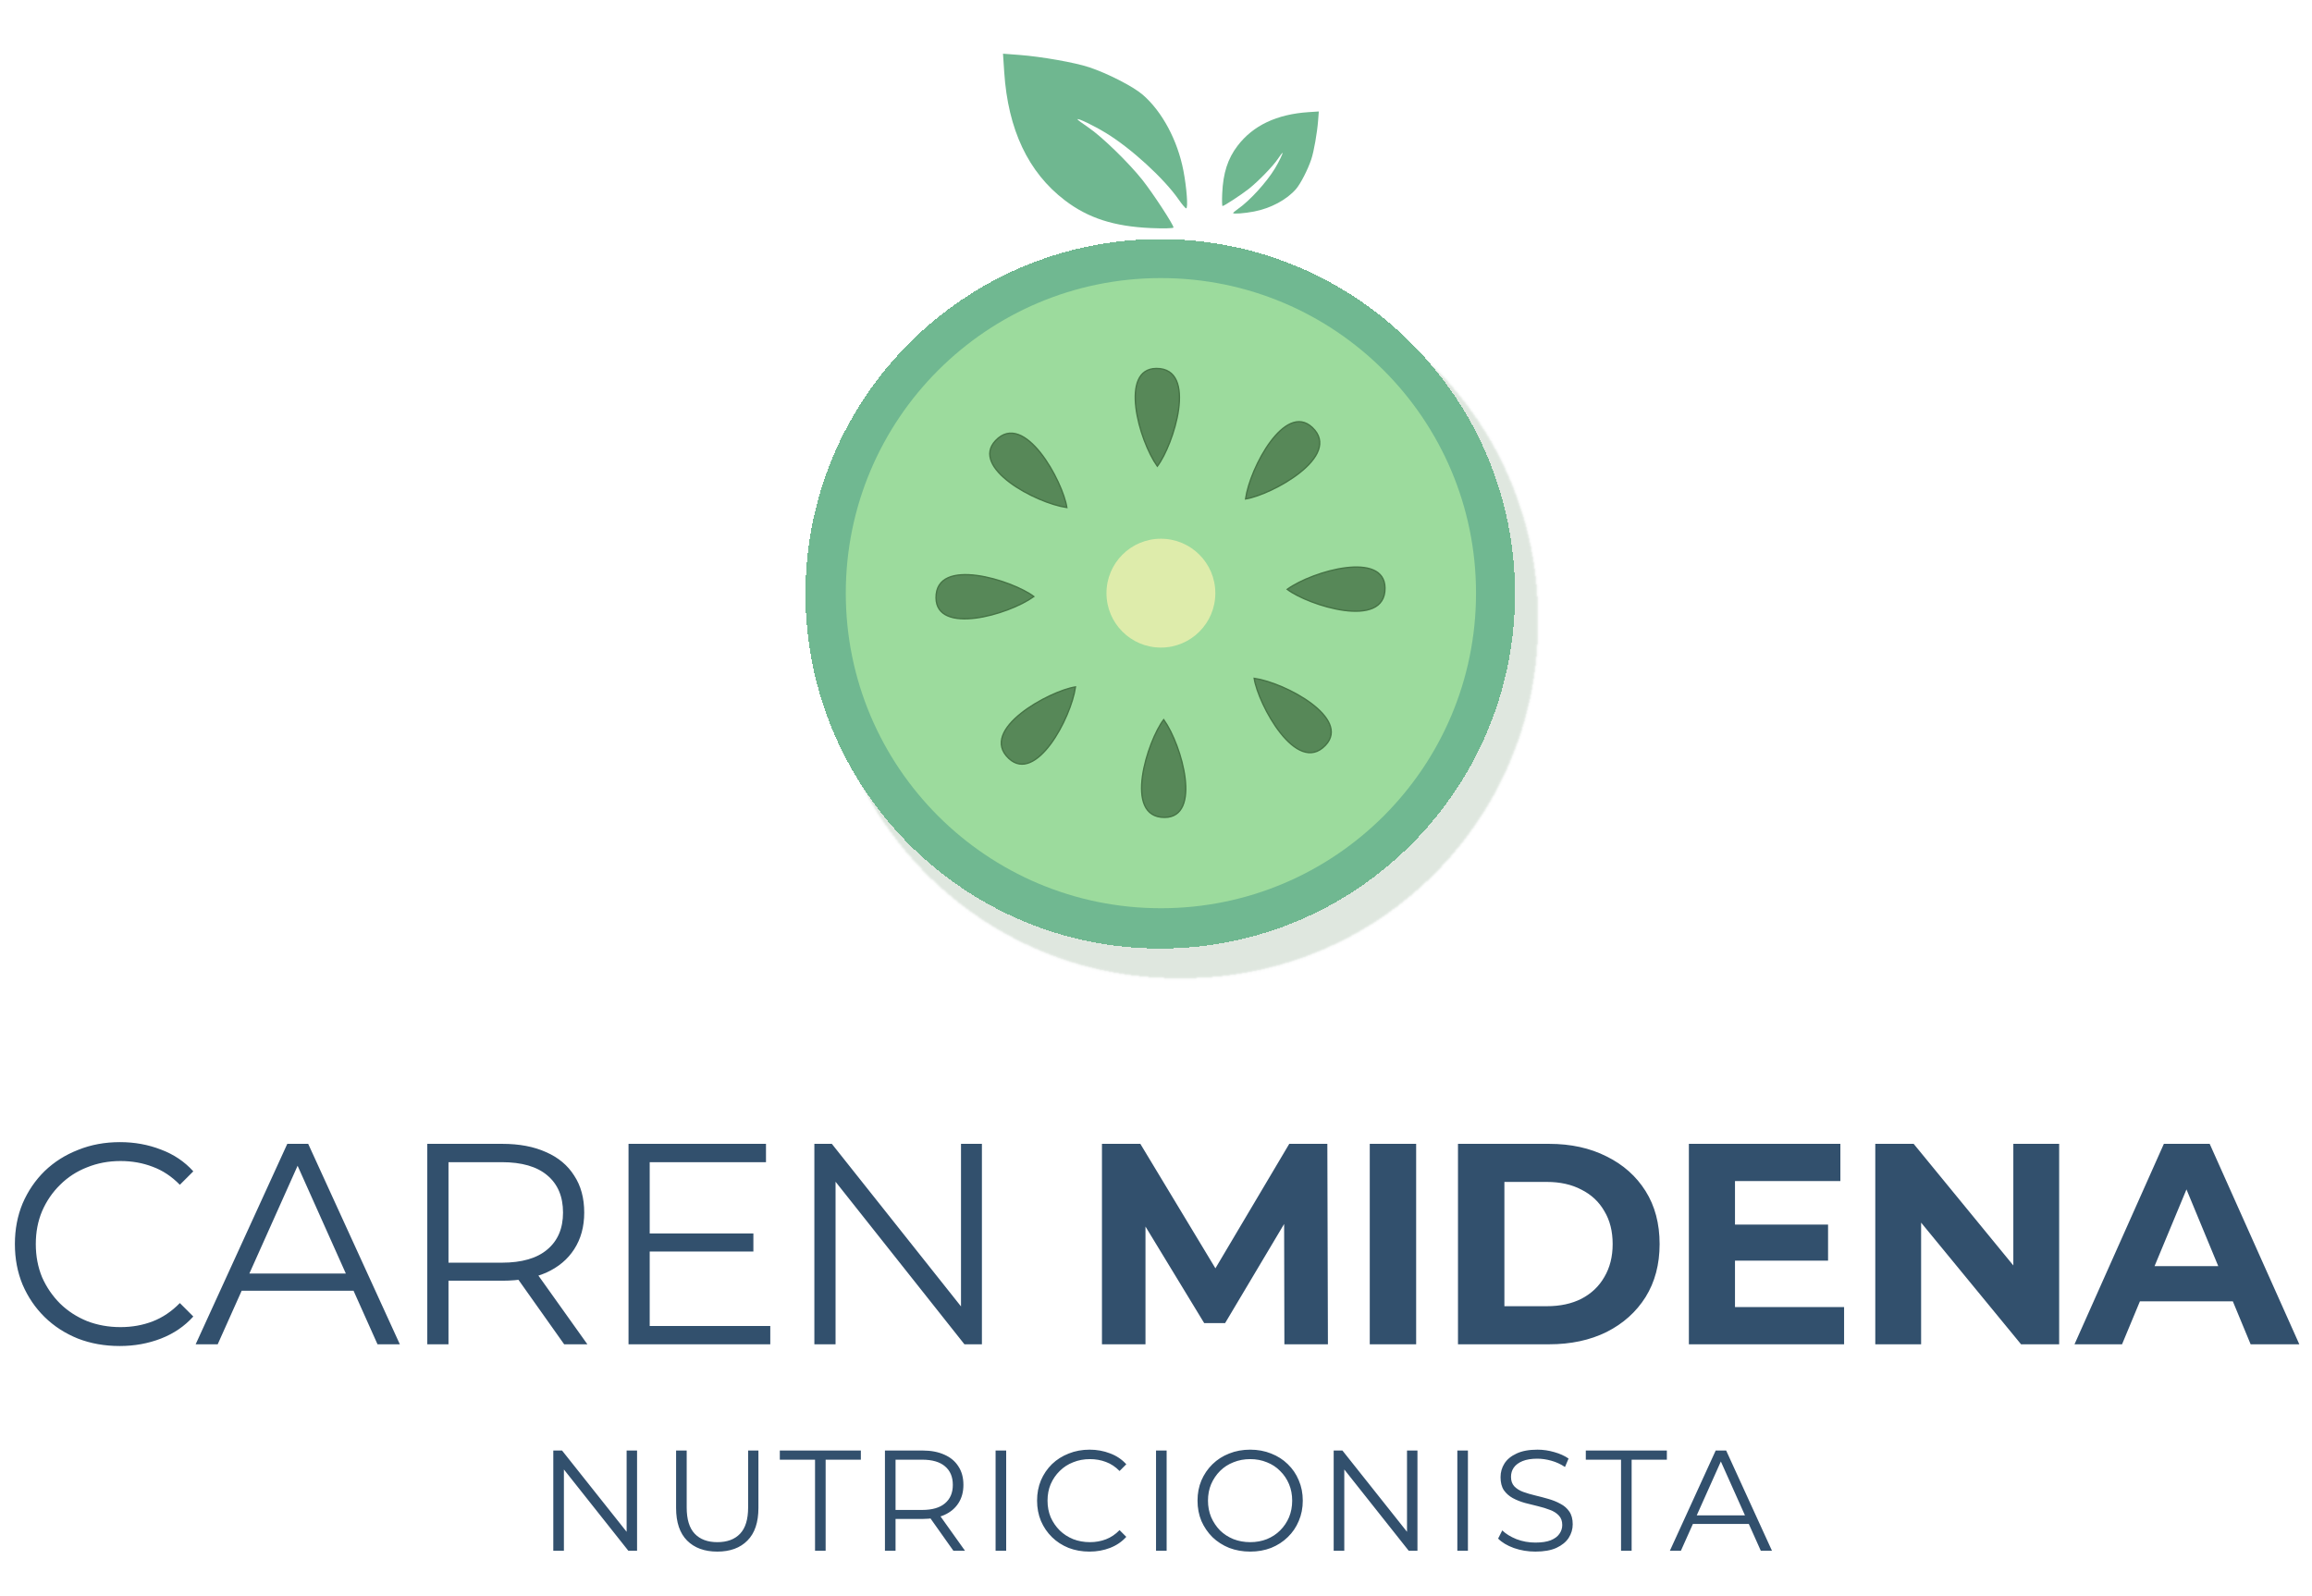
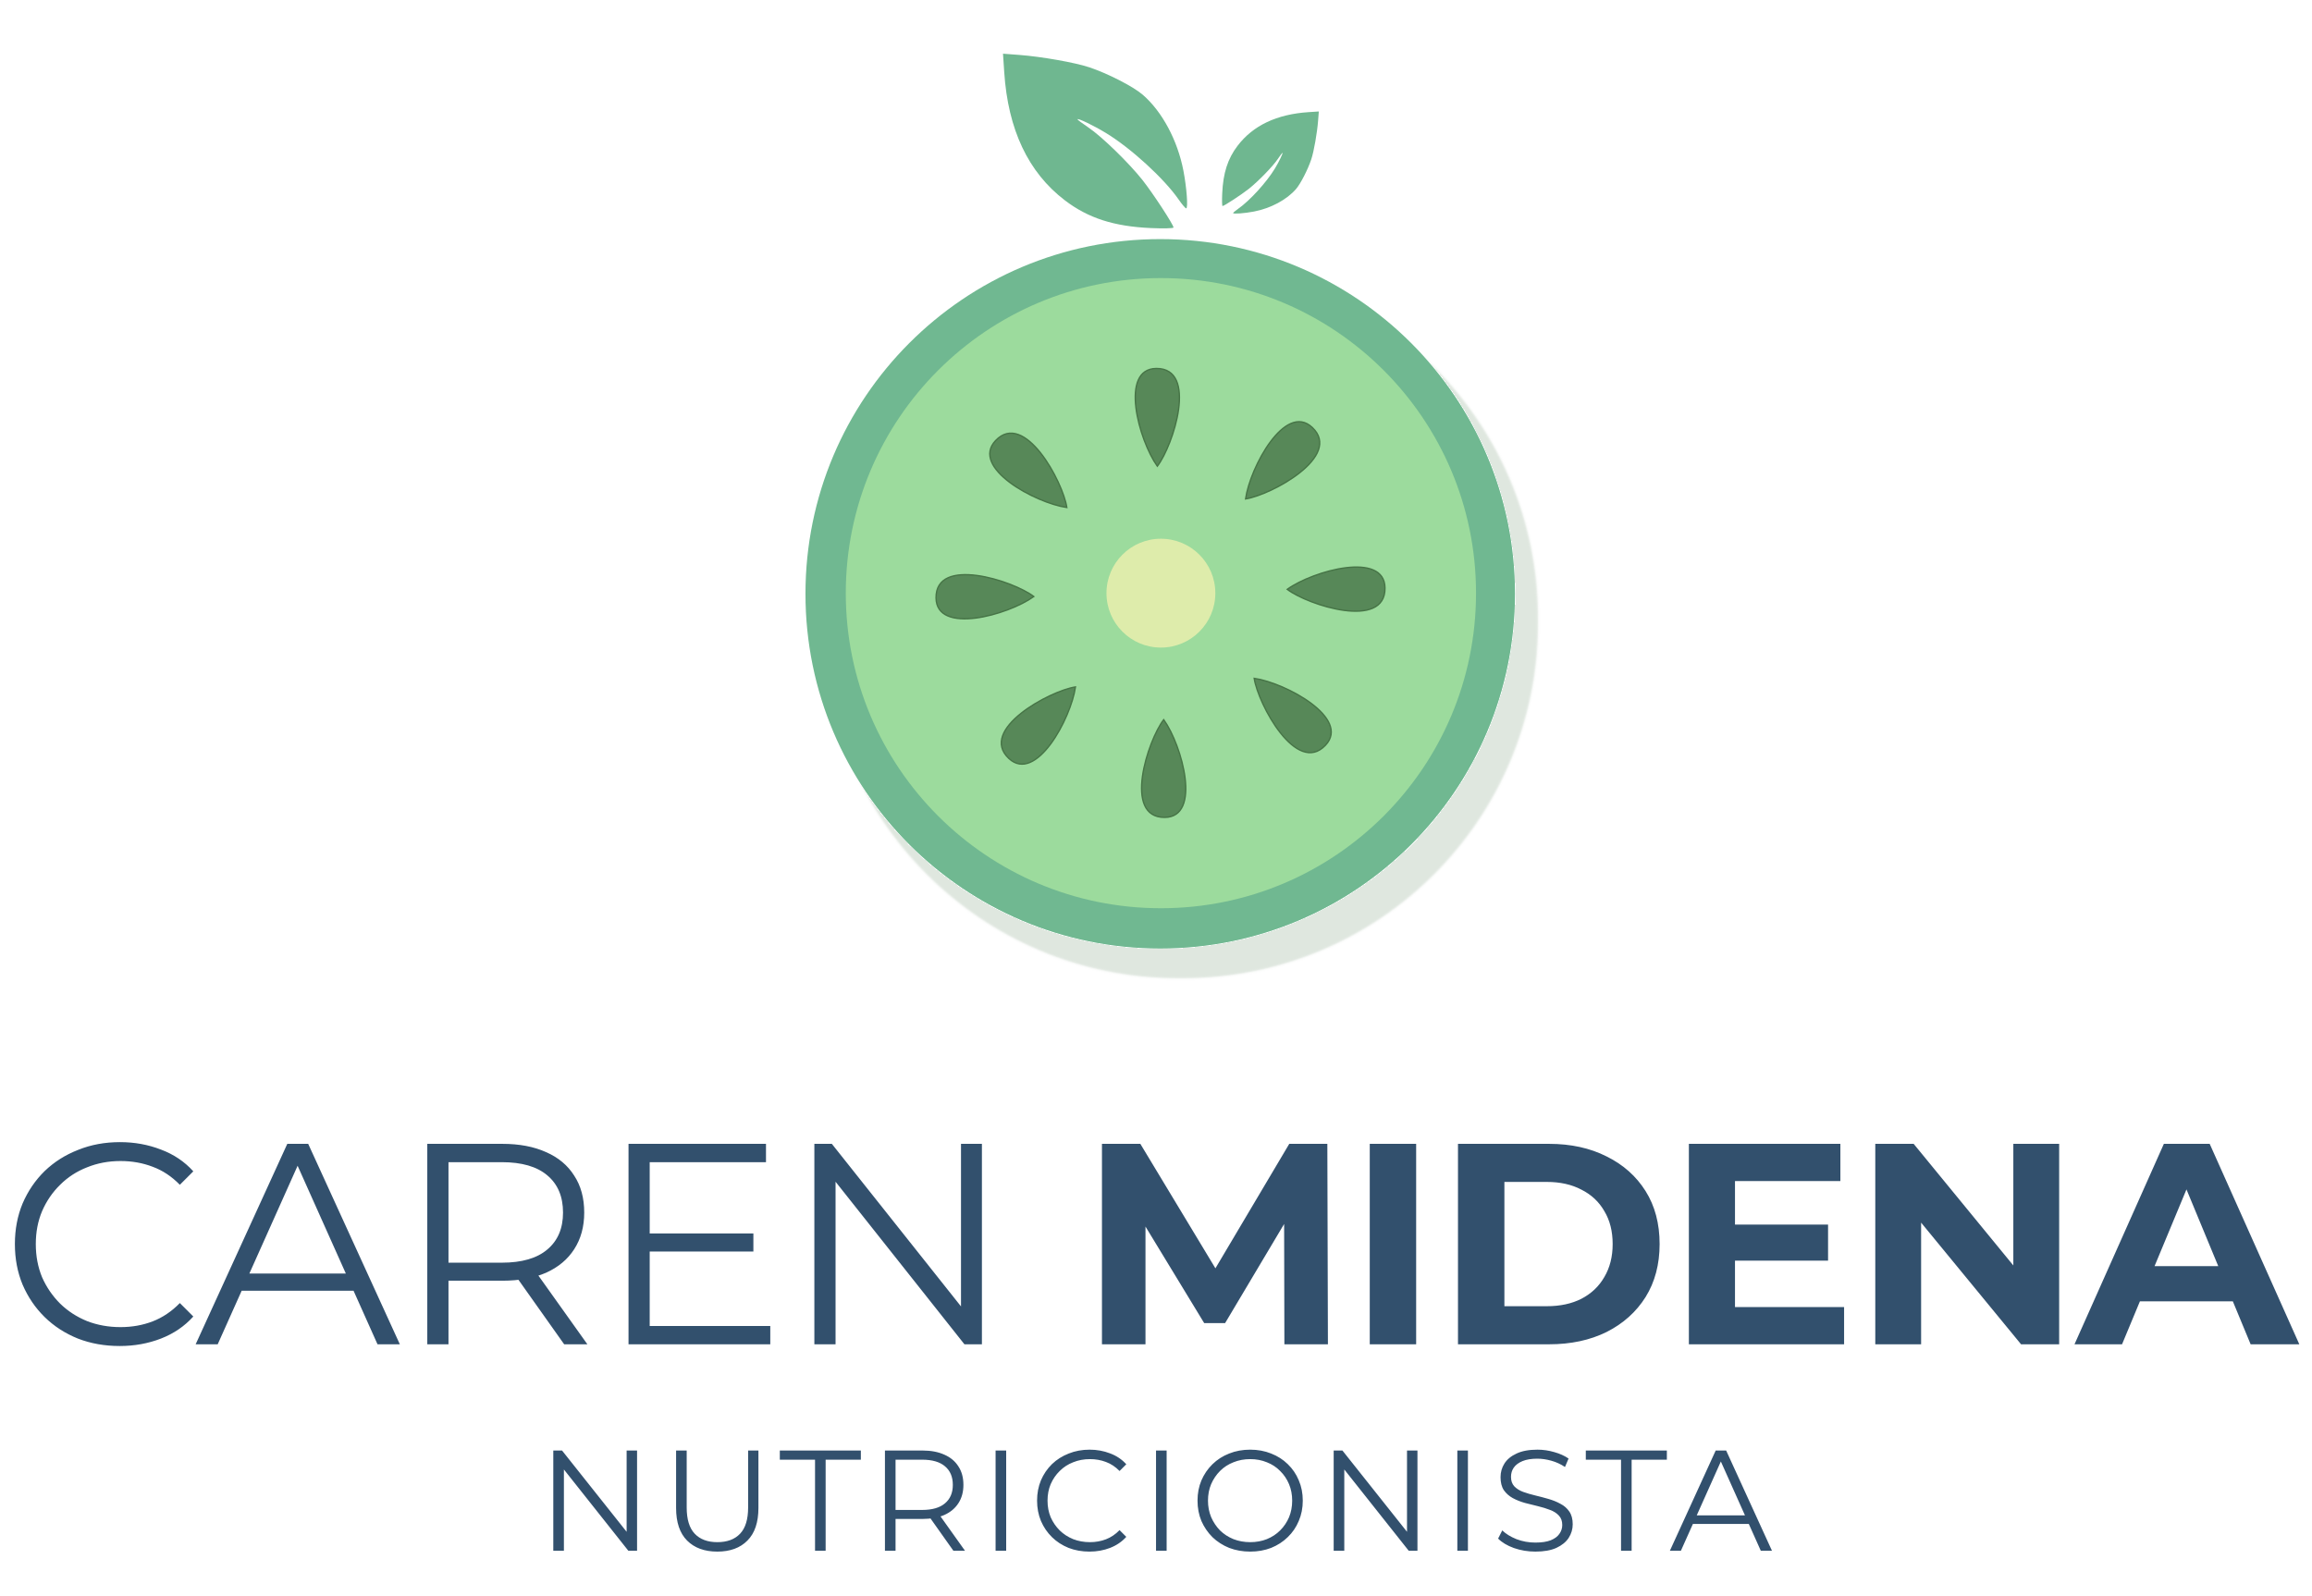
<svg xmlns="http://www.w3.org/2000/svg" width="155" height="107" viewBox="0 0 155 107" fill="none">
  <path d="M71.385 13.428C68.932 11.553 67.579 8.69 67.325 4.839L67.243 3.6L68.346 3.684C69.826 3.797 72.07 4.193 73.014 4.508C74.266 4.925 75.969 5.798 76.609 6.351C77.912 7.476 78.946 9.407 79.339 11.449C79.559 12.594 79.66 13.97 79.523 13.97C79.471 13.97 79.247 13.707 79.024 13.385C78.048 11.975 75.828 9.942 74.145 8.918C73.313 8.412 72.235 7.895 72.235 8.001C72.235 8.03 72.566 8.277 72.97 8.549C73.865 9.154 75.658 10.895 76.586 12.062C77.284 12.941 78.674 15.065 78.674 15.255C78.674 15.312 77.991 15.329 77.157 15.292C74.68 15.183 72.947 14.623 71.385 13.428Z" fill="#6FB790" />
  <path d="M82.971 9.772C84.01 8.411 85.596 7.66 87.728 7.519L88.415 7.474L88.368 8.086C88.305 8.907 88.086 10.152 87.912 10.676C87.681 11.37 87.197 12.314 86.891 12.67C86.267 13.393 85.198 13.966 84.067 14.184C83.433 14.306 82.671 14.362 82.671 14.287C82.671 14.258 82.817 14.133 82.995 14.009C83.776 13.468 84.902 12.236 85.469 11.303C85.749 10.841 86.036 10.243 85.977 10.243C85.961 10.243 85.824 10.427 85.673 10.651C85.339 11.148 84.374 12.142 83.728 12.657C83.241 13.044 82.064 13.815 81.96 13.815C81.928 13.815 81.918 13.437 81.939 12.974C81.999 11.6 82.309 10.638 82.971 9.772Z" fill="#6FB790" />
  <g filter="url(#filter0_d_78_6513)">
-     <circle cx="77.784" cy="39.816" r="23.784" fill="#5BAD81" fill-opacity="0.87" shape-rendering="crispEdges" />
+     <circle cx="77.784" cy="39.816" r="23.784" fill="#5BAD81" fill-opacity="0.87" shape-rendering="geometricPrecision" />
  </g>
  <circle cx="77.829" cy="39.771" r="21.126" fill="#A3E09F" fill-opacity="0.87" />
  <circle cx="77.829" cy="39.771" r="3.649" fill="#E8EFAD" fill-opacity="0.87" />
  <path d="M69.308 39.998C67.912 38.931 62.723 37.269 62.754 40.089C62.782 42.569 67.553 41.254 69.308 39.998Z" fill="#578858" stroke="#467446" stroke-width="0.09" />
  <path d="M86.298 39.514C87.694 40.58 92.883 42.242 92.851 39.423C92.824 36.943 88.052 38.258 86.298 39.514Z" fill="#578858" stroke="#467446" stroke-width="0.09" />
  <path d="M77.589 31.26C78.66 29.868 80.339 24.684 77.52 24.706C75.039 24.726 76.339 29.502 77.589 31.26Z" fill="#578858" stroke="#467446" stroke-width="0.09" />
  <path d="M78.017 48.252C76.946 49.645 75.266 54.828 78.086 54.806C80.567 54.786 79.267 50.011 78.017 48.252Z" fill="#578858" stroke="#467446" stroke-width="0.09" />
  <path d="M84.083 45.481C84.347 47.218 86.926 52.018 88.862 49.967C90.564 48.163 86.218 45.796 84.083 45.481Z" fill="#578858" stroke="#467446" stroke-width="0.09" />
  <path d="M71.522 34.03C71.258 32.293 68.679 27.494 66.744 29.544C65.041 31.348 69.388 33.715 71.522 34.03Z" fill="#578858" stroke="#467446" stroke-width="0.09" />
  <path d="M72.101 46.058C70.365 46.328 65.576 48.926 67.634 50.853C69.444 52.549 71.794 48.194 72.101 46.058Z" fill="#578858" stroke="#467446" stroke-width="0.09" />
  <path d="M83.504 33.453C85.24 33.183 90.03 30.585 87.972 28.658C86.161 26.962 83.811 31.318 83.504 33.453Z" fill="#578858" stroke="#467446" stroke-width="0.09" />
  <path d="M8.026 90.25C7.014 90.25 6.08 90.084 5.222 89.751C4.365 89.405 3.622 88.925 2.995 88.311C2.368 87.696 1.875 86.973 1.517 86.141C1.171 85.309 0.998 84.4 0.998 83.415C0.998 82.429 1.171 81.52 1.517 80.688C1.875 79.856 2.368 79.133 2.995 78.519C3.635 77.904 4.384 77.431 5.242 77.098C6.099 76.752 7.034 76.58 8.045 76.58C9.018 76.58 9.933 76.746 10.79 77.079C11.648 77.399 12.371 77.885 12.96 78.538L12.057 79.44C11.507 78.877 10.899 78.474 10.233 78.231C9.568 77.975 8.851 77.847 8.083 77.847C7.277 77.847 6.528 77.988 5.837 78.269C5.146 78.538 4.544 78.928 4.032 79.44C3.52 79.94 3.117 80.528 2.822 81.207C2.541 81.872 2.4 82.608 2.4 83.415C2.4 84.221 2.541 84.964 2.822 85.642C3.117 86.308 3.52 86.896 4.032 87.408C4.544 87.908 5.146 88.298 5.837 88.58C6.528 88.848 7.277 88.983 8.083 88.983C8.851 88.983 9.568 88.855 10.233 88.599C10.899 88.343 11.507 87.933 12.057 87.37L12.96 88.272C12.371 88.925 11.648 89.418 10.79 89.751C9.933 90.084 9.011 90.25 8.026 90.25ZM13.117 90.135L19.261 76.695H20.662L26.806 90.135H25.309L19.664 77.52H20.24L14.595 90.135H13.117ZM15.536 86.544L15.958 85.392H23.773L24.195 86.544H15.536ZM28.646 90.135V76.695H33.676C34.815 76.695 35.794 76.88 36.614 77.252C37.433 77.61 38.06 78.135 38.495 78.826C38.943 79.504 39.167 80.33 39.167 81.303C39.167 82.25 38.943 83.069 38.495 83.76C38.06 84.439 37.433 84.964 36.614 85.335C35.794 85.693 34.815 85.872 33.676 85.872H29.433L30.067 85.22V90.135H28.646ZM37.823 90.135L34.367 85.258H35.903L39.379 90.135H37.823ZM30.067 85.335L29.433 84.663H33.638C34.982 84.663 35.999 84.368 36.691 83.78C37.395 83.191 37.746 82.365 37.746 81.303C37.746 80.228 37.395 79.396 36.691 78.807C35.999 78.218 34.982 77.924 33.638 77.924H29.433L30.067 77.252V85.335ZM43.404 82.704H50.508V83.914H43.404V82.704ZM43.557 88.906H51.641V90.135H42.137V76.695H51.353V77.924H43.557V88.906ZM54.596 90.135V76.695H55.768L65.041 88.368H64.427V76.695H65.829V90.135H64.657L55.403 78.461H56.017V90.135H54.596ZM73.877 90.135V76.695H76.45L82.171 86.18H80.808L86.434 76.695H88.987L89.026 90.135H86.107L86.088 81.168H86.626L82.133 88.714H80.731L76.143 81.168H76.795V90.135H73.877ZM91.831 90.135V76.695H94.941V90.135H91.831ZM97.746 90.135V76.695H103.852C105.311 76.695 106.598 76.976 107.711 77.54C108.825 78.09 109.695 78.864 110.323 79.863C110.95 80.861 111.263 82.045 111.263 83.415C111.263 84.772 110.95 85.956 110.323 86.967C109.695 87.965 108.825 88.746 107.711 89.309C106.598 89.86 105.311 90.135 103.852 90.135H97.746ZM100.857 87.581H103.699C104.595 87.581 105.369 87.415 106.022 87.082C106.687 86.736 107.199 86.25 107.558 85.623C107.929 84.996 108.115 84.26 108.115 83.415C108.115 82.557 107.929 81.821 107.558 81.207C107.199 80.58 106.687 80.1 106.022 79.767C105.369 79.421 104.595 79.248 103.699 79.248H100.857V87.581ZM116.086 82.109H122.556V84.528H116.086V82.109ZM116.316 87.639H123.631V90.135H113.225V76.695H123.382V79.191H116.316V87.639ZM125.722 90.135V76.695H128.295L136.225 86.372H134.977V76.695H138.049V90.135H135.495L127.546 80.458H128.794V90.135H125.722ZM139.078 90.135L145.069 76.695H148.141L154.15 90.135H150.886L145.971 78.269H147.2L142.265 90.135H139.078ZM142.073 87.255L142.899 84.893H149.811L150.656 87.255H142.073Z" fill="#32506D" />
  <path d="M37.094 103.978V97.257H37.68L42.317 103.094H42.01V97.257H42.71V103.978H42.125L37.498 98.141H37.805V103.978H37.094ZM48.091 104.035C47.233 104.035 46.558 103.789 46.065 103.296C45.573 102.803 45.326 102.074 45.326 101.107V97.257H46.037V101.078C46.037 101.872 46.216 102.458 46.574 102.835C46.933 103.213 47.438 103.402 48.091 103.402C48.75 103.402 49.259 103.213 49.617 102.835C49.976 102.458 50.155 101.872 50.155 101.078V97.257H50.846V101.107C50.846 102.074 50.6 102.803 50.107 103.296C49.621 103.789 48.949 104.035 48.091 104.035ZM54.641 103.978V97.872H52.28V97.257H57.713V97.872H55.352V103.978H54.641ZM59.328 103.978V97.257H61.843C62.413 97.257 62.903 97.35 63.312 97.536C63.722 97.715 64.035 97.978 64.253 98.323C64.477 98.662 64.589 99.075 64.589 99.561C64.589 100.035 64.477 100.445 64.253 100.79C64.035 101.13 63.722 101.392 63.312 101.578C62.903 101.757 62.413 101.846 61.843 101.846H59.722L60.039 101.52V103.978H59.328ZM63.917 103.978L62.189 101.539H62.957L64.695 103.978H63.917ZM60.039 101.578L59.722 101.242H61.824C62.496 101.242 63.005 101.094 63.351 100.8C63.703 100.506 63.879 100.093 63.879 99.561C63.879 99.024 63.703 98.608 63.351 98.314C63.005 98.019 62.496 97.872 61.824 97.872H59.722L60.039 97.536V101.578ZM66.746 103.978V97.257H67.456V103.978H66.746ZM73.041 104.035C72.535 104.035 72.068 103.952 71.639 103.786C71.21 103.613 70.839 103.373 70.526 103.066C70.212 102.758 69.966 102.397 69.787 101.981C69.614 101.565 69.527 101.11 69.527 100.618C69.527 100.125 69.614 99.67 69.787 99.254C69.966 98.838 70.212 98.477 70.526 98.169C70.846 97.862 71.22 97.626 71.649 97.459C72.078 97.286 72.545 97.2 73.05 97.2C73.537 97.2 73.995 97.283 74.423 97.45C74.852 97.609 75.214 97.853 75.508 98.179L75.057 98.63C74.782 98.349 74.478 98.147 74.145 98.025C73.812 97.897 73.454 97.834 73.07 97.834C72.666 97.834 72.292 97.904 71.947 98.045C71.601 98.179 71.3 98.374 71.044 98.63C70.788 98.88 70.587 99.174 70.439 99.513C70.299 99.846 70.228 100.214 70.228 100.618C70.228 101.021 70.299 101.392 70.439 101.731C70.587 102.064 70.788 102.358 71.044 102.614C71.3 102.864 71.601 103.059 71.947 103.2C72.292 103.334 72.666 103.402 73.07 103.402C73.454 103.402 73.812 103.338 74.145 103.21C74.478 103.082 74.782 102.877 75.057 102.595L75.508 103.046C75.214 103.373 74.852 103.619 74.423 103.786C73.995 103.952 73.534 104.035 73.041 104.035ZM77.502 103.978V97.257H78.213V103.978H77.502ZM83.817 104.035C83.311 104.035 82.841 103.952 82.406 103.786C81.977 103.613 81.603 103.373 81.283 103.066C80.969 102.752 80.723 102.39 80.543 101.981C80.371 101.565 80.284 101.11 80.284 100.618C80.284 100.125 80.371 99.674 80.543 99.264C80.723 98.848 80.969 98.486 81.283 98.179C81.603 97.865 81.977 97.626 82.406 97.459C82.835 97.286 83.305 97.2 83.817 97.2C84.323 97.2 84.79 97.286 85.219 97.459C85.647 97.626 86.019 97.862 86.332 98.169C86.652 98.477 86.899 98.838 87.071 99.254C87.251 99.67 87.34 100.125 87.34 100.618C87.34 101.11 87.251 101.565 87.071 101.981C86.899 102.397 86.652 102.758 86.332 103.066C86.019 103.373 85.647 103.613 85.219 103.786C84.79 103.952 84.323 104.035 83.817 104.035ZM83.817 103.402C84.22 103.402 84.591 103.334 84.931 103.2C85.276 103.059 85.574 102.864 85.823 102.614C86.079 102.358 86.278 102.064 86.419 101.731C86.559 101.392 86.63 101.021 86.63 100.618C86.63 100.214 86.559 99.846 86.419 99.513C86.278 99.174 86.079 98.88 85.823 98.63C85.574 98.374 85.276 98.179 84.931 98.045C84.591 97.904 84.22 97.834 83.817 97.834C83.414 97.834 83.039 97.904 82.694 98.045C82.348 98.179 82.047 98.374 81.791 98.63C81.542 98.88 81.343 99.174 81.196 99.513C81.055 99.846 80.985 100.214 80.985 100.618C80.985 101.014 81.055 101.382 81.196 101.722C81.343 102.061 81.542 102.358 81.791 102.614C82.047 102.864 82.348 103.059 82.694 103.2C83.039 103.334 83.414 103.402 83.817 103.402ZM89.412 103.978V97.257H89.998L94.635 103.094H94.328V97.257H95.028V103.978H94.443L89.816 98.141H90.123V103.978H89.412ZM97.702 103.978V97.257H98.412V103.978H97.702ZM102.932 104.035C102.432 104.035 101.952 103.955 101.492 103.795C101.037 103.629 100.685 103.418 100.436 103.162L100.714 102.614C100.951 102.845 101.268 103.04 101.664 103.2C102.068 103.354 102.49 103.43 102.932 103.43C103.354 103.43 103.696 103.379 103.959 103.277C104.228 103.168 104.423 103.024 104.544 102.845C104.672 102.666 104.736 102.467 104.736 102.25C104.736 101.987 104.66 101.776 104.506 101.616C104.359 101.456 104.164 101.331 103.92 101.242C103.677 101.146 103.408 101.062 103.114 100.992C102.82 100.922 102.525 100.848 102.231 100.771C101.936 100.688 101.664 100.579 101.415 100.445C101.172 100.31 100.973 100.134 100.82 99.917C100.672 99.693 100.599 99.401 100.599 99.043C100.599 98.71 100.685 98.406 100.858 98.131C101.037 97.85 101.309 97.626 101.674 97.459C102.039 97.286 102.506 97.2 103.076 97.2C103.453 97.2 103.828 97.254 104.199 97.363C104.57 97.466 104.89 97.609 105.159 97.795L104.919 98.362C104.631 98.169 104.324 98.029 103.997 97.939C103.677 97.85 103.367 97.805 103.066 97.805C102.663 97.805 102.33 97.859 102.068 97.968C101.805 98.077 101.61 98.224 101.482 98.409C101.36 98.589 101.3 98.793 101.3 99.024C101.3 99.286 101.373 99.498 101.52 99.657C101.674 99.817 101.872 99.942 102.116 100.032C102.365 100.122 102.637 100.202 102.932 100.272C103.226 100.342 103.517 100.419 103.805 100.502C104.1 100.586 104.368 100.694 104.612 100.829C104.861 100.957 105.06 101.13 105.207 101.347C105.36 101.565 105.437 101.85 105.437 102.202C105.437 102.528 105.348 102.832 105.168 103.114C104.989 103.389 104.714 103.613 104.343 103.786C103.978 103.952 103.508 104.035 102.932 104.035ZM108.677 103.978V97.872H106.315V97.257H111.749V97.872H109.387V103.978H108.677ZM111.951 103.978L115.023 97.257H115.724L118.796 103.978H118.047L115.225 97.67H115.513L112.69 103.978H111.951ZM113.161 102.182L113.372 101.606H117.279L117.49 102.182H113.161Z" fill="#32506D" />
  <defs>
    <filter id="filter0_d_78_6513" x="54" y="16.033" width="49.279" height="49.73" filterUnits="userSpaceOnUse" color-interpolation-filters="sRGB">
      <feFlood flood-opacity="0" result="BackgroundImageFix" />
      <feColorMatrix in="SourceAlpha" type="matrix" values="0 0 0 0 0 0 0 0 0 0 0 0 0 0 0 0 0 0 127 0" result="hardAlpha" />
      <feMorphology radius="0.18" operator="dilate" in="SourceAlpha" result="effect1_dropShadow_78_6513" />
      <feOffset dx="1.351" dy="1.802" />
      <feGaussianBlur stdDeviation="0.09" />
      <feComposite in2="hardAlpha" operator="out" />
      <feColorMatrix type="matrix" values="0 0 0 0 0.273 0 0 0 0 0.453 0 0 0 0 0.276 0 0 0 0.2 0" />
      <feBlend mode="normal" in2="BackgroundImageFix" result="effect1_dropShadow_78_6513" />
      <feBlend mode="normal" in="SourceGraphic" in2="effect1_dropShadow_78_6513" result="shape" />
    </filter>
  </defs>
</svg>
